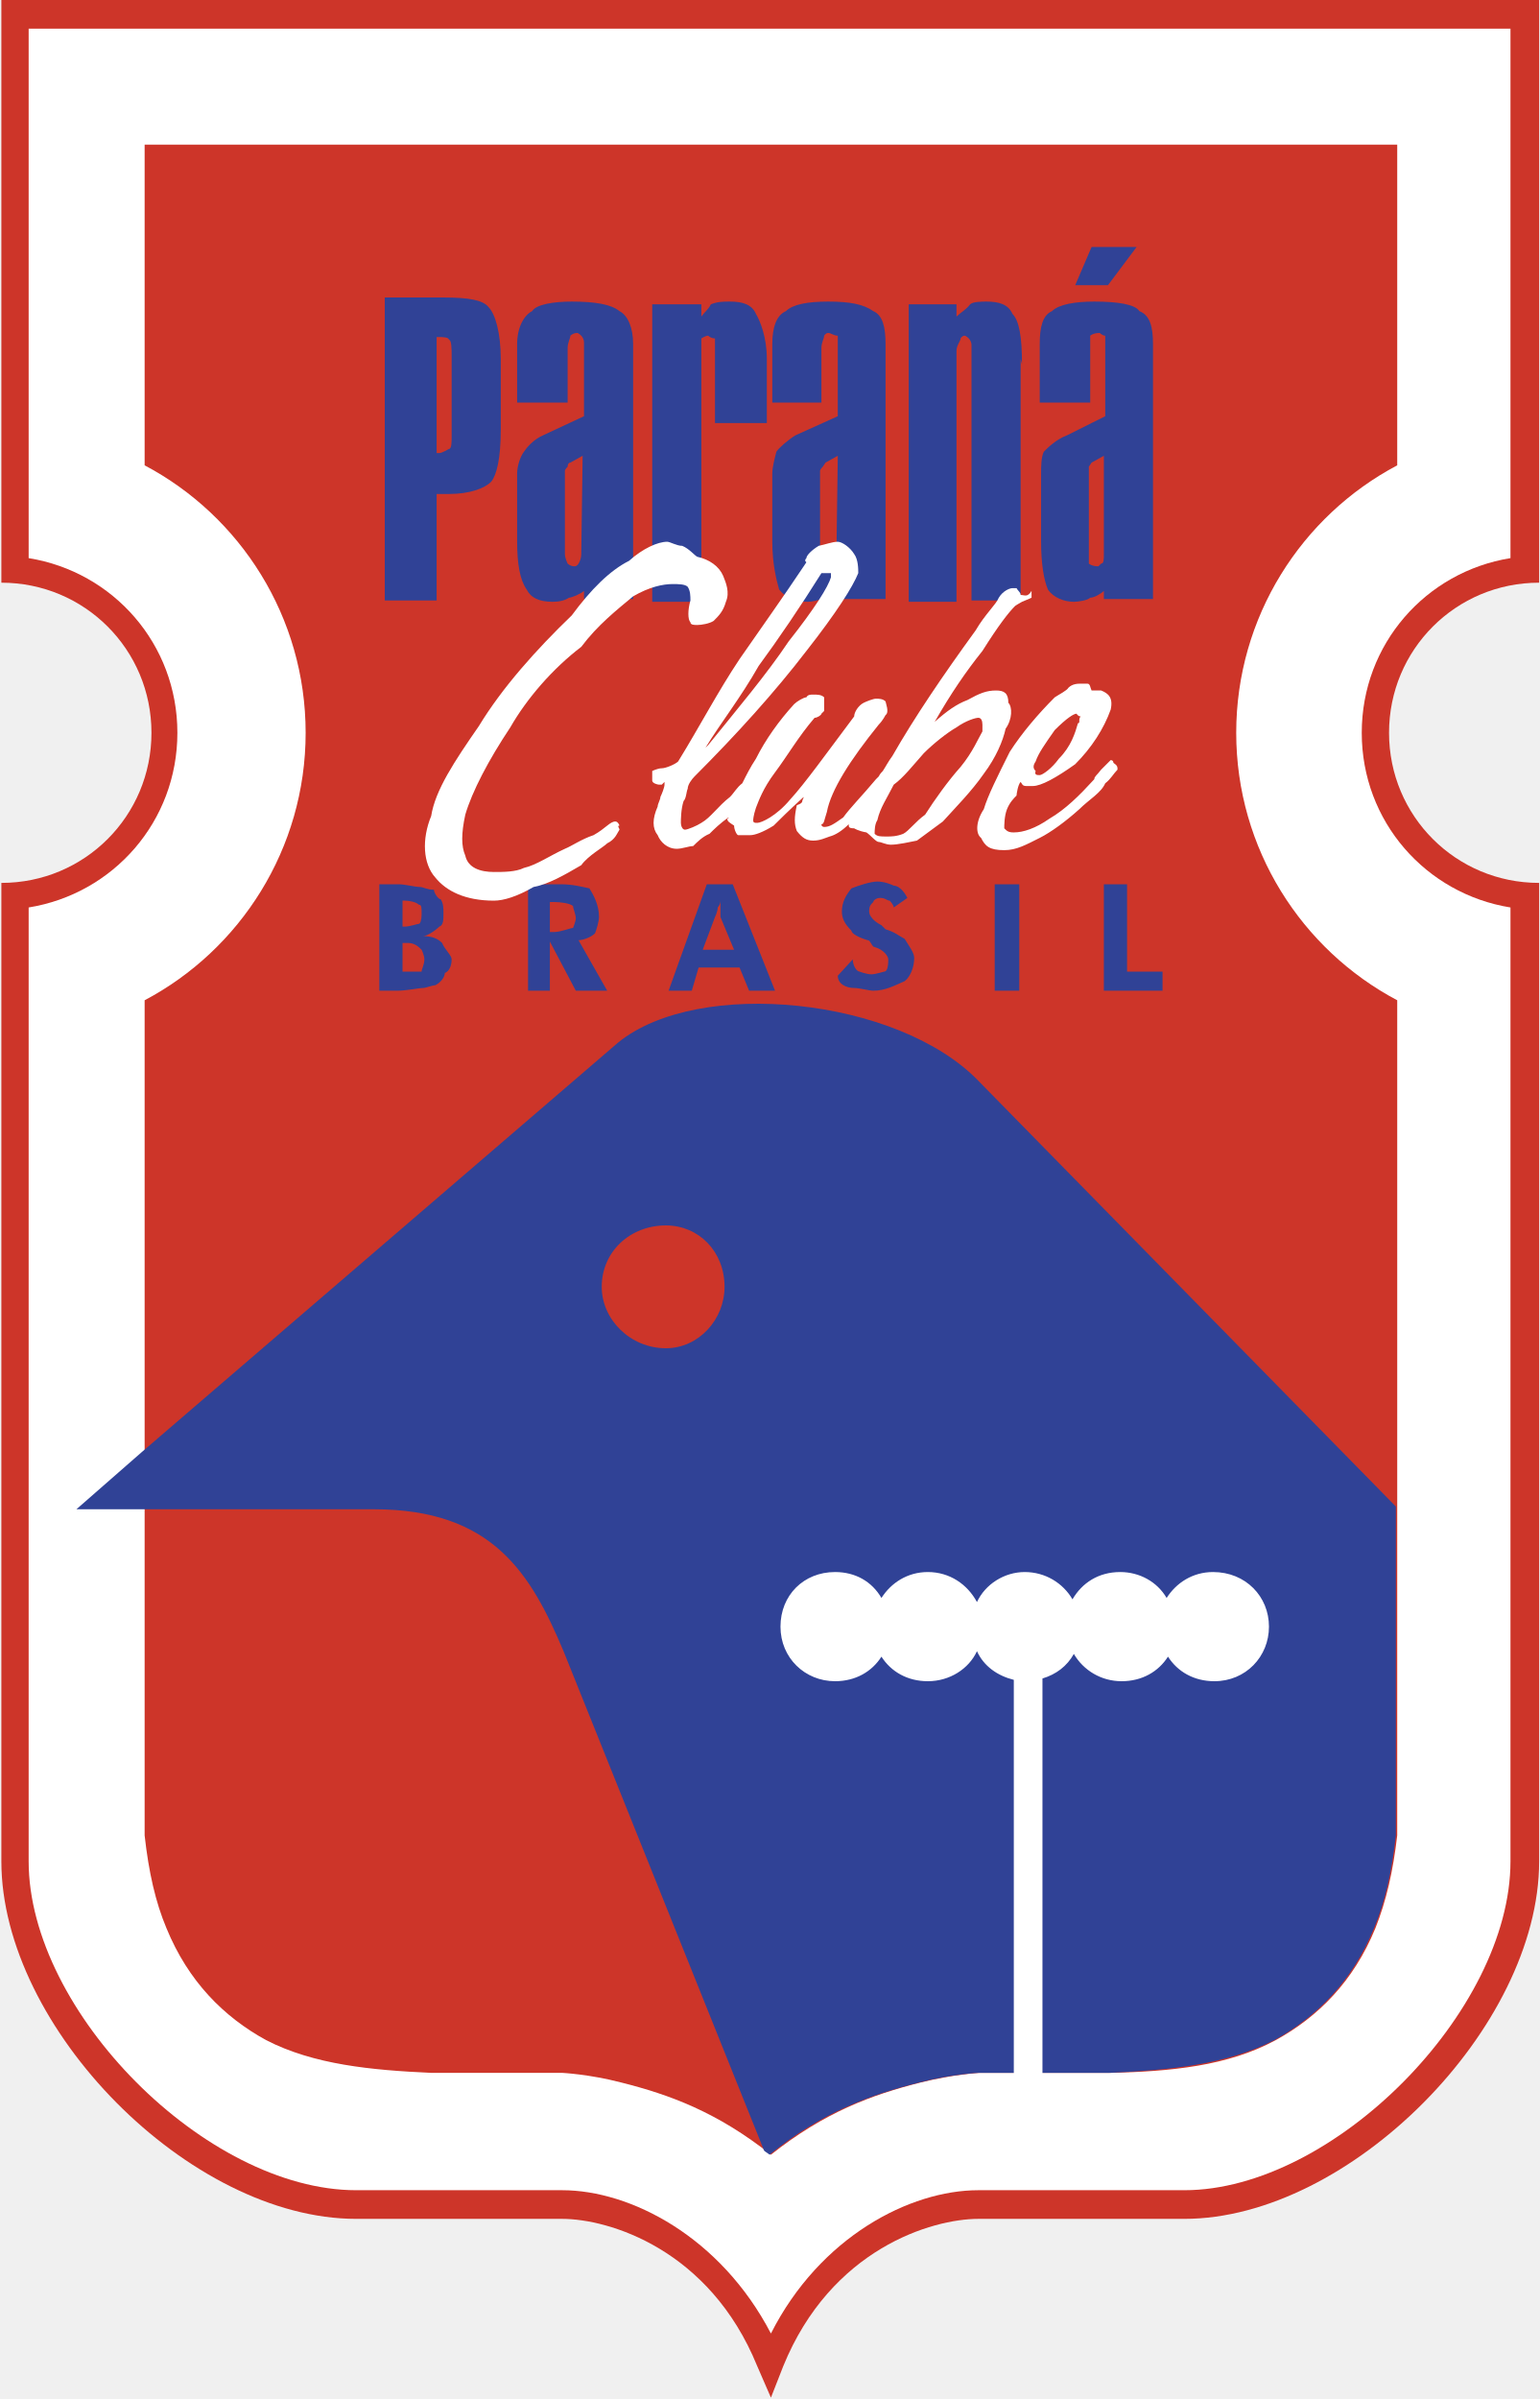
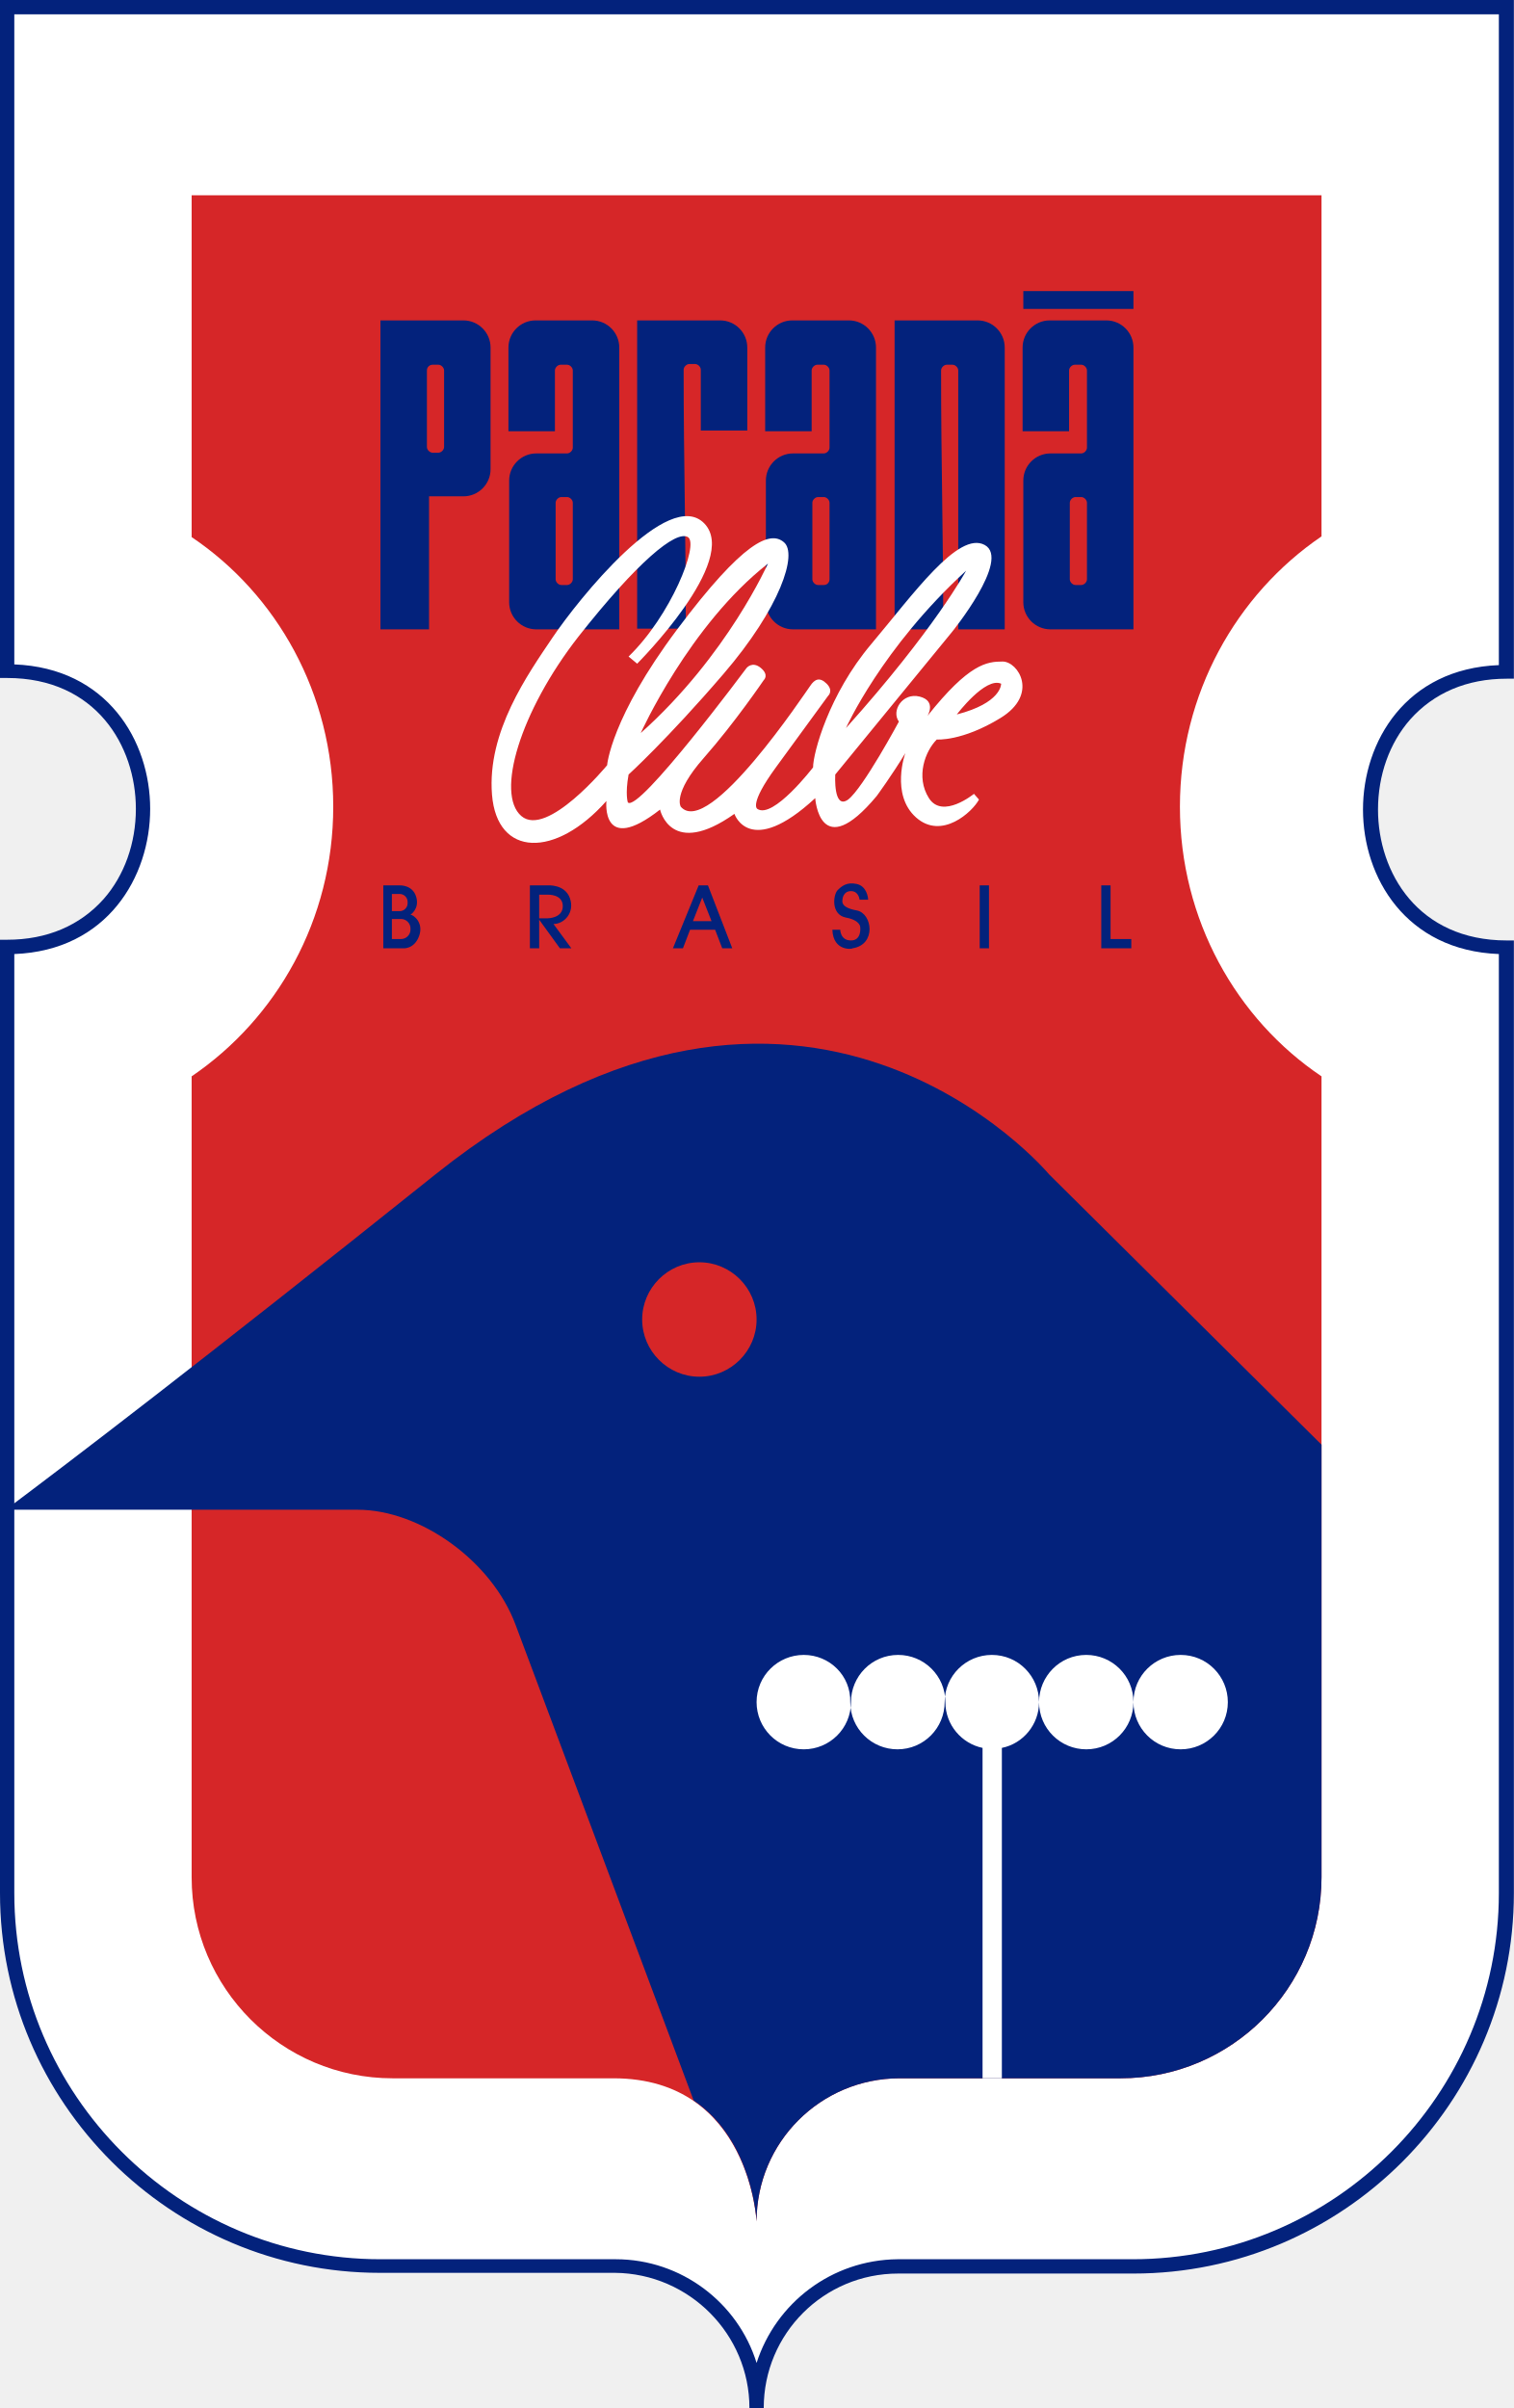
- <svg xmlns="http://www.w3.org/2000/svg" viewBox="-418 618 112.8 175.8">
-   <path fill="#CD3529" d="M-418 793.8zM-305.2 618v42.7c-6.1 0-11 4.9-11 11s4.9 11 11 11v71.7c0 12.2-13.9 26.2-26 26.2h-15.1c-3.4 0-10.8 2.2-14.3 10.8l-.9 2.3-1-2.3c-3.5-8.6-10.9-10.8-14.3-10.8h-15.1c-12.2 0-26-14-26-26.2v-71.7c6.1 0 11-4.9 11-11s-4.9-11-11-11V618h112.7z" />
-   <path fill="#FFF" d="M-307.3 620.1v38.8c-6.2 1-10.9 6.3-10.9 12.8s4.7 11.8 10.9 12.8v69.9c0 11-13 24.1-23.9 24.1h-15.1c-5 0-11.6 3.4-15.2 10.5-3.7-7.1-10.3-10.5-15.3-10.5h-15.1c-11 0-24-13.1-24-24.1v-69.9c6.2-1 10.9-6.3 10.9-12.8s-4.7-11.8-10.9-12.8v-38.8h108.6z" />
-   <path fill="#CD3529" d="M-315.6 628.6v23.5c-7 3.7-11.8 11.1-11.8 19.6s4.8 15.9 11.8 19.6v61.2c-.3 2.6-.8 4.8-1.6 6.8-1.6 3.9-4.2 6.5-7.3 8.2-3.5 1.9-7.7 2.3-12.1 2.4h-9.6s-1.9.1-4.3.7c-3.6.9-7.1 2.2-11 5.3-3.9-3.1-7.4-4.4-11-5.3-2.3-.6-4.3-.7-4.3-.7h-9.6c-4.4-.2-8.6-.6-12.1-2.4-3.1-1.7-5.7-4.3-7.3-8.2-.8-1.9-1.3-4.1-1.6-6.8v-61.2c7-3.7 11.8-11.1 11.8-19.6s-4.8-15.9-11.8-19.6v-23.5h91.8z" />
-   <path fill="#304296" d="M-375.3 651.4l-.9.5c-.2 0-.2.3-.2.3s-.2.2-.2.3v6.1c0 .3.2.7.2.7s.2.2.5.2c.2 0 .3-.2.3-.2s.2-.3.2-.7l.1-7.2zm3.7-8.2v18.7h-3.6v-.6c-.2.2-.9.5-1.1.5-.3.2-.7.3-1.2.3-1 0-1.6-.3-1.9-.9-.5-.7-.7-1.9-.7-3.5v-5c0-.5.2-1.2.5-1.6.2-.3.7-.9 1.4-1.2l3-1.4v-5.4c0-.3-.2-.5-.2-.5s-.2-.2-.3-.2c-.3 0-.5.2-.5.2 0 .2-.2.5-.2.9v4h-3.7v-4.3c0-1.2.5-2.1 1.1-2.4.3-.5 1.6-.7 2.9-.7 1.7 0 2.9.2 3.5.7.6.3 1 1.2 1 2.4zm9.8 1.1v4.7h-3.8v-6.2c-.3 0-.5-.2-.5-.2-.2 0-.5.2-.5.2v19.3h-3.6v-21.8h3.6v.9c.2-.3.5-.5.7-.9.5-.2.9-.2 1.4-.2.9 0 1.6.2 1.9.9.3.5.8 1.7.8 3.3zm5.2 7.1l-.9.5-.2.3s-.2.2-.2.3v6.1c0 .3.2.7.2.7s.2.2.3.2c.2 0 .4-.2.4-.2.3 0 .3-.3.3-.7l.1-7.2zm3.5-8.2v18.7h-3.5v-.6c-.3.2-.7.5-1 .5-.4.2-.9.3-1.2.3-1 0-1.6-.3-2.1-.9-.2-.7-.5-1.9-.5-3.5v-5c0-.5.2-1.2.3-1.6.2-.3.9-.9 1.4-1.2l3.1-1.4v-5.9c-.3 0-.5-.2-.7-.2s-.3.2-.3.2c0 .2-.2.5-.2.9v4h-3.6v-4.3c0-1.2.3-2.1 1-2.4.5-.5 1.6-.7 3.1-.7 1.6 0 2.6.2 3.3.7.7.3.9 1.2.9 2.4zm9.9 1.1V662h-3.6v-18.7c0-.3-.2-.5-.2-.5s-.2-.2-.3-.2c-.2 0-.3.2-.3.2 0 .2-.3.5-.3.9v18.4h-3.5v-21.8h3.5v.9c.3-.3.7-.5 1-.9.2-.2.9-.2 1.2-.2.9 0 1.6.2 1.9.9.5.5.7 1.7.7 3.7l-.1-.4zm6.1 7.1l-.9.5-.2.3v7.1s.2.2.7.2l.2-.2c.2 0 .2-.3.2-.7v-7.2zm3.6-8.2v18.7h-3.6v-.6c-.2.2-.7.5-1 .5-.2.2-.9.3-1.2.3-.7 0-1.5-.3-1.9-.9-.3-.7-.5-1.9-.5-3.5v-5c0-.5 0-1.2.2-1.6.3-.3.9-.9 1.7-1.2l2.8-1.4v-5.9c-.2 0-.4-.2-.4-.2-.5 0-.7.2-.7.2v4.9h-3.7v-4.3c0-1.2.2-2.1.9-2.4.5-.5 1.7-.7 3.1-.7 1.7 0 3 .2 3.3.7.8.3 1 1.2 1 2.4zm-4.5-7.1h3.3l-2.1 2.8h-2.4l1.2-2.8zm-8.3 61.1c-5.9-6.1-20.5-7.6-26.4-2.8l-34.9 30-4.8 4.2h21.8c8.7 0 11.5 4.7 13.9 10.4l14.7 36.6c.1.1.3.2.4.3 3.8-3.1 7.4-4.4 11-5.3 2.3-.6 4.3-.7 4.3-.7h9.6c4.4-.2 8.6-.6 12.1-2.4 3.1-1.7 5.7-4.3 7.3-8.2.8-1.9 1.3-4.1 1.6-6.8v-24.1l-30.6-31.2zm-22.9 19.6c-2.6 0-4.7-2.1-4.7-4.5 0-2.6 2.1-4.5 4.7-4.5 2.4 0 4.3 1.9 4.3 4.5 0 2.4-1.9 4.5-4.3 4.5zm-16.8-74.1v8.5h.2c.2 0 .7-.3.7-.3.2 0 .2-.5.2-.9v-5.9c0-.5 0-1.2-.2-1.2 0-.2-.5-.2-.7-.2h-.2zm-3.8-2.9h4.3c1.9 0 2.9.2 3.3.7.5.5.9 1.9.9 3.8v5.2c0 2.1-.3 3.3-.7 3.8-.5.5-1.6.9-3.1.9h-.9v7.8h-3.8v-22.2zm1.3 49.4h1.4c0-.2.2-.5.2-.9 0-.3-.2-.7-.2-.7-.2-.2-.5-.5-1-.5h-.4v2.1zm0-3.3h.2c.3 0 .9-.2 1-.2.1 0 .2-.3.2-.7 0-.5 0-.7-.2-.7-.2-.2-.7-.3-1-.3h-.2v1.9zm-1.7 4.7v-7.8h1.4c.5 0 1.2.2 1.6.2.2 0 .5.2 1 .2 0 .2.3.7.5.7.2.3.2.7.2 1 0 .5 0 .9-.3 1-.3.3-.9.7-1.2.7.7 0 1.1.2 1.4.5.2.5.7.9.7 1.2 0 .5-.2.9-.5 1 0 .3-.3.7-.7.9-.2 0-.7.2-.9.2-.3 0-1.2.2-1.9.2h-1.3zm16.7 0h-2.3l-1.9-3.6v3.6h-1.6v-7.8h2.4c.9 0 1.6.2 2.1.3.3.5.7 1.2.7 2.1 0 .3-.2 1-.3 1.2-.3.3-.9.5-1.2.5l2.1 3.7zm-4.2-4.3h.3c.5 0 1.2-.3 1.4-.3 0 0 .2-.5.2-.7 0-.3-.2-.7-.2-.9-.2-.2-.9-.3-1.4-.3h-.3v2.2zm13.5 1.3l-1-2.4V684c0 .3-.2.5-.2.5 0 .3-.2.7-.2.7l-.9 2.4h2.3zm-4.8 3l2.8-7.8h1.9l3.1 7.8h-1.9l-.7-1.7h-3l-.5 1.7h-1.7zm12.4-1.1l1.1-1.2c0 .5.3.9.5.9 0 0 .5.2.9.2.2 0 .9-.2.9-.2.2 0 .3-.3.3-.9 0-.2-.3-.7-1-.9-.2 0-.3-.5-.5-.5-.7-.2-1.2-.5-1.2-.7-.5-.5-.7-.9-.7-1.4 0-.7.3-1.2.7-1.7.5-.2 1.4-.5 1.9-.5s1 .2 1.2.3c.3 0 .7.3 1 .9l-1 .7c0-.2-.3-.5-.3-.5-.2 0-.3-.2-.7-.2-.3 0-.5.2-.5.3-.2.2-.3.3-.3.7 0 .3.3.7.9 1l.3.3c.7.2 1 .5 1.4.7.3.5.7 1 .7 1.4 0 .7-.3 1.4-.7 1.7-.7.3-1.4.7-2.3.7-.3 0-1-.2-1.4-.2-.6 0-1.2-.3-1.2-.9zm11.5 1.1v-7.8h1.8v7.8h-1.8zm8 0v-7.8h1.7v6.4h2.6v1.4h-4.3z" />
-   <path fill="#FFF" d="M-343.2 675.3c-.2.2-.3.9-.3 1-.2.2-.5.5-.7 1-.2.5-.2 1.2-.2 1.4.2.2.3.3.7.3.7 0 1.6-.3 2.6-1 1.2-.7 2.2-1.7 3.3-2.9 0-.2.2-.3.5-.7l.7-.7s.2 0 .2.2c.3.2.3.3.3.5-.3.3-.5.7-.9 1-.3.7-1.2 1.2-1.9 1.9-1 .9-2.1 1.7-2.9 2.1-1 .5-1.7.9-2.6.9-1.1 0-1.4-.3-1.7-.9-.4-.3-.4-1.2.2-2.1.3-1 1-2.4 1.9-4.2.9-1.4 2.1-2.8 3.3-4 .3-.2.9-.5 1-.7.3-.3.7-.3.9-.3h.5c.2 0 .2.3.3.5h.7c.5.2.9.5.7 1.4-.5 1.4-1.4 2.8-2.6 4-1.4 1-2.5 1.6-3.1 1.6h-.5c-.3 0-.3-.2-.4-.3zm1.4-.5c.2 0 .9-.5 1.4-1.2.9-.9 1.2-1.9 1.4-2.6.2 0 0-.3.2-.5-.2 0-.3-.2-.3-.2-.2 0-.7.3-1.6 1.2-.7 1-1.2 1.7-1.4 2.3-.2.3-.2.5 0 .7-.1.3.1.3.3.3zm-1.4-13.2c0-.2-.2-.3-.3-.5h-.3c-.2 0-.7.2-1 .7-.2.5-1 1.2-1.7 2.4-2.4 3.3-4.5 6.4-6.1 9.2-.3.4-.5.8-.7 1.1-.1.1-.2.2-.3.4l-.2.2c-1 1.2-1.9 2.1-2.4 2.8-.7.5-1 .7-1.4.7 0 0-.2 0-.2-.2.2 0 .2-.3.4-.9.3-1.6 1.7-3.8 3.8-6.4.3-.3.5-.7.5-.7.3-.2 0-.9 0-1-.2-.2-.5-.2-.7-.2s-.7.2-.9.3c-.4.2-.7.7-.7 1-2.1 2.8-3.6 4.9-4.7 6.1-1 1.2-2.1 1.7-2.4 1.7-.2 0-.3 0-.3-.2 0 0 0-.3.2-.9.2-.5.5-1.4 1.4-2.6s1.7-2.6 2.9-4c.2 0 .5-.2.5-.3l.2-.2v-1c-.2-.2-.5-.2-.8-.2-.2 0-.4 0-.5.2-.2 0-.7.3-.9.5-1.1 1.2-2.1 2.6-2.8 4-.4.6-.7 1.2-1 1.8-.4.3-.6.7-.9 1-.9.7-1.4 1.5-2.1 1.9-.3.2-1 .5-1.2.5-.2 0-.3-.3-.3-.5s0-1 .2-1.6c.2-.2.2-.7.3-.9 0-.3.3-.7.5-.9 3.1-3.1 5.9-6.2 8.2-9.2 2.2-2.8 3.4-4.7 3.8-5.7 0-.3 0-1-.3-1.4-.3-.5-.9-.9-1.2-.9-.4 0-.9.2-1.4.3-.5.3-.9.7-.9.9-.2.2 0 .3 0 .3l-.2.3c-1.4 2.1-3.1 4.5-4.7 6.8-1.6 2.4-2.9 4.9-4.5 7.5-.2.2-.9.5-1.2.5s-.7.2-.7.2v.7c0 .2.4.3.5.3h.2l.2-.2v.2c0 .2-.2.7-.3.9 0 .2-.2.5-.2.7-.4.9-.4 1.6 0 2.1.2.5.7 1 1.4 1 .4 0 .9-.2 1.2-.2.3-.3.7-.7 1.2-.9.3-.3.8-.8 1.4-1.2 0 0 0 .1-.1.1 0 .2.2.3.5.5 0 .3.2.7.3.7h.9c.3 0 .9-.2 1.7-.7.3-.3 1.2-1.2 2.2-2.1 0 .1-.1.2-.1.3 0 .2-.4.3-.4.3-.2.9-.2 1.4 0 1.9.4.5.7.7 1.2.7s.9-.2 1.2-.3c.4-.1.9-.4 1.4-.9 0 .2 0 .3.4.3 0 0 .3.2.9.3.3.2.7.7.9.7.2 0 .5.2.9.2.5 0 1.4-.2 1.9-.3.7-.5 1.2-.9 1.9-1.4.9-1 2.1-2.2 3-3.5.9-1.2 1.4-2.4 1.6-3.3.5-.7.5-1.6.2-1.9 0-.7-.3-.9-.9-.9-.7 0-1.2.2-2.1.7-.8.3-1.5.8-2.4 1.6 1.2-2.1 2.3-3.7 3.5-5.2 1.2-1.9 1.9-2.8 2.4-3.3 0 0 .3-.2.5-.3.5-.2.7-.3.7-.3v-.5c-.3.5-.5.3-.8.3zm-19.2 5.2c1.4-1.9 3.1-4.4 4.6-6.8h.7v.3c-.2.7-1.2 2.3-3.1 4.7-1.6 2.4-3.8 5-5.9 7.6l-.2.2c1.1-1.8 2.6-3.7 3.9-6zm16.1 3.8c.2 0 .3.2.3.5v.5c-.3.5-.7 1.5-1.6 2.6-.9 1-1.9 2.4-2.6 3.5-.7.5-1.2 1.2-1.6 1.4-.5.2-.9.2-1.2.2-.5 0-.7 0-.9-.2 0-.2 0-.7.2-1 .2-.9.7-1.6 1.2-2.6.7-.5 1.4-1.4 2.2-2.3.7-.7 1.7-1.5 2.4-1.9.7-.5 1.4-.7 1.6-.7zm-20.6-11.8c.9.2 1.6.7 1.9 1.4.2.5.5 1.2.2 1.9-.2.7-.5 1-.9 1.4-.3.2-.9.3-1.2.3-.2 0-.5 0-.5-.2-.2-.2-.2-.9 0-1.6 0-.3 0-.7-.2-1-.2-.2-.7-.2-1.1-.2-.7 0-1.7.2-2.9.9-1.2 1-2.6 2.1-3.8 3.7-2.1 1.6-4 3.8-5.2 5.9-1.6 2.4-2.8 4.7-3.3 6.4-.3 1.4-.3 2.3 0 3 .2.9 1.1 1.2 2.1 1.2.7 0 1.6 0 2.2-.3.9-.2 1.9-.9 3-1.4.5-.2 1.2-.7 2.1-1 .9-.5 1.2-1 1.6-1 .2 0 .3.3.3.3-.2 0 0 .2 0 .3-.2.3-.3.7-.9 1-.3.3-1.4.9-1.9 1.6-1.2.7-2.4 1.4-3.5 1.6-1.2.7-2.2 1-2.9 1-2.1 0-3.5-.7-4.3-1.7-.9-1-1-2.8-.3-4.5.3-1.9 1.7-4 3.5-6.6 1.7-2.8 4.2-5.6 6.8-8.1 1.4-1.9 2.8-3.3 4.2-4 1-.9 2.1-1.4 2.8-1.4.2 0 .7.3 1.1.3.5.2.9.7 1.1.8zm41.9 78.4c0 2.2-1.7 4-4 4-1.5 0-2.7-.7-3.4-1.8-.7 1.1-1.9 1.8-3.4 1.8s-2.8-.8-3.5-2c-.5.9-1.3 1.5-2.3 1.8v30.4h-2.1v-30.3c-1.2-.3-2.2-1-2.7-2.1-.6 1.3-2 2.2-3.6 2.2-1.5 0-2.7-.7-3.4-1.8-.7 1.1-1.9 1.8-3.4 1.8-2.2 0-4-1.7-4-4s1.7-4 4-4c1.5 0 2.7.7 3.4 1.9.7-1.1 1.9-1.9 3.4-1.9 1.6 0 2.9.9 3.6 2.2.6-1.3 2-2.2 3.5-2.2s2.8.8 3.5 2c.7-1.2 1.9-2 3.5-2 1.4 0 2.7.7 3.4 1.9.7-1.1 1.9-1.9 3.4-1.9 2.4 0 4.1 1.8 4.1 4z" />
+ <svg xmlns="http://www.w3.org/2000/svg" width="211.7" height="336.7" viewBox="0 0 211.7 336.7">
+   <path fill-rule="evenodd" clip-rule="evenodd" fill="#FFF" d="M1 1h209.7v92.9c-25.3 0-25.3 38.5 0 38.5v132.2c0 28.7-23.5 52.2-52.2 52.2h-32.9c-10.9.1-19.7 8.9-19.7 19.9 0-10.9-8.8-19.8-19.7-19.9H53.3C24.5 316.8 1 293.4 1 264.7V132.4c25.3 0 25.3-38.5 0-38.5V1z" />
+   <path fill="#03227C" d="M106.8 336.7h-2c0-10.3-8.4-18.8-18.8-18.9H53.1C23.9 317.8 0 294 0 264.7V131.4h1c5.6 0 10.2-2 13.5-5.7 2.9-3.3 4.5-7.8 4.5-12.6 0-8.8-5.6-18.3-18-18.3H0V0h211.7v94.9h-1c-5.6 0-10.2 2-13.5 5.7-2.9 3.3-4.5 7.8-4.5 12.6 0 8.8 5.6 18.3 18 18.3h1v133.2c0 29.3-23.9 53.2-53.2 53.2h-32.9c-10.4 0-18.8 8.4-18.8 18.8zM2 133.4v131.3c0 28.2 23 51.2 51.2 51.2h32.9c9.2 0 17.1 6.1 19.7 14.5 2.7-8.4 10.5-14.4 19.7-14.5h32.9c28.2 0 51.2-23 51.2-51.2V133.4c-13-.5-19-10.7-19-20.2s6-19.7 19-20.2V2H2v90.9c13 .5 19 10.7 19 20.2s-6 19.8-19 20.3" />
+   <path fill-rule="evenodd" clip-rule="evenodd" fill="#D62628" d="M26.8 27.3h158V75c-11.9 8.1-19.8 22-19.8 37.8 0 15.8 7.9 29.7 19.8 37.7v112c0 15.5-12.6 28.1-28.1 28.1h-30.9c-11.1 0-20 9-20 20 0 .4-.8-20-20-20H54.9c-15.5 0-28.1-12.6-28.1-28.1v-112c11.9-8.1 19.8-21.9 19.8-37.7 0-15.8-7.9-29.7-19.8-37.7V27.3z" />
+   <path fill-rule="evenodd" clip-rule="evenodd" fill="#03227C" d="M53.2 44.8h11.6c2.1 0 3.8 1.7 3.8 3.8v17c0 2.1-1.7 3.8-3.8 3.8H60V88h-6.8V44.8zM86.6 88H75c-2.1 0-3.8-1.7-3.8-3.8v-17c0-2.1 1.7-3.8 3.8-3.8h4.3c.4 0 .8-.4.8-.8V51.8c0-.4-.4-.8-.8-.8h-.9c-.4 0-.8.4-.8.8v8.5h-6.5V48.6c0-2.1 1.7-3.8 3.8-3.8h7.9c2.1 0 3.8 1.7 3.8 3.8V88zm71.9 0h-11.6c-2.1 0-3.8-1.7-3.8-3.8v-17c0-2.1 1.7-3.8 3.8-3.8h4.3c.4 0 .8-.4.8-.8V51.8c0-.4-.4-.8-.8-.8h-.9c-.4 0-.8.4-.8.8v8.5H143V48.6c0-2.1 1.7-3.8 3.8-3.8h7.9c2.1 0 3.8 1.7 3.8 3.8V88zm0-47.3h-15.4v2.5h15.4v-2.5zm-7.3 41.1h-.8c-.4 0-.8-.4-.8-.8V70.3c0-.4.4-.8.8-.8h.8c.4 0 .8.4.8.8V81c0 .4-.4.8-.8.8m-26.1-37h11.6c2.1 0 3.8 1.7 3.8 3.8V88H134V51.8c0-.4-.4-.8-.8-.8h-.8c-.4 0-.8.4-.8.8 0 13.2.3 22.1.3 36.2h-6.8V44.8zM122.5 88h-11.6c-2.1 0-3.8-1.7-3.8-3.8v-17c0-2.1 1.7-3.8 3.8-3.8h4.3c.4 0 .8-.4.8-.8V51.8c0-.4-.4-.8-.8-.8h-.9c-.4 0-.8.4-.8.8v8.5H107V48.6c0-2.1 1.7-3.8 3.8-3.8h7.9c2.1 0 3.8 1.7 3.8 3.8V88zm-7.3-6.2h-.8c-.4 0-.8-.4-.8-.8V70.3c0-.4.4-.8.8-.8h.8c.4 0 .8.4.8.8V81c0 .4-.3.8-.8.8m-26.1-37h11.6c2.1 0 3.8 1.7 3.8 3.8v11.6H98v-8.5c0-.4-.4-.8-.8-.8h-.8c-.4 0-.8.4-.8.8 0 13.2.3 22.1.3 36.2h-6.8V44.8zm-9.8 37h-.8c-.4 0-.8-.4-.8-.8V70.3c0-.4.4-.8.8-.8h.8c.4 0 .8.4.8.8V81c0 .4-.4.8-.8.8M60.5 51h.8c.4 0 .8.4.8.8v10.7c0 .4-.4.8-.8.8h-.8c-.4 0-.8-.4-.8-.8V51.8c0-.5.4-.8.8-.8m124.3 151l-38.1-37.8s-34.3-41.1-85.8 0c-33 26.4-51.3 40.3-60.1 46.9H50c8.8 0 18.8 7.2 22.1 16.1L97 293.7c8.4 5.7 8.8 17.2 8.8 16.9 0-11.1 9-20 20-20h30.9c15.5 0 28.1-12.6 28.1-28.1V202zm-87-25.5c4.4 0 8 3.6 8 8s-3.6 8-8 8-8-3.6-8-8 3.6-8 8-8" />
+   <path fill-rule="evenodd" clip-rule="evenodd" fill="#FFF" d="M87.9 91.8l1.2 1s14.4-14.4 9.4-19.6c-5-5.2-17.7 10.7-21.2 15.9-3.5 5.2-9.2 13.2-8.5 22 .7 8.8 8.9 8.9 16 .9 0 0-.8 7.7 7.5 1.2 0 0 1.5 6.9 10.4.6 0 0 2.1 6.3 11.3-2.2 0 0 .6 9.3 8.6-.3 0 0 2.2-3 4-6 0 0-2.1 5.8 1.5 9s7.9-.8 8.8-2.5l-.7-.8s-4.4 3.6-6.3.6c-1.9-3-.5-6.6 1.1-8.2 0 0 3.5.3 8.9-3s2.5-7.9.3-7.9-4.7.3-10.5 7.6c0 0 1.3-2.1-1.1-2.7-2.4-.6-4 2-2.9 3.5 0 0-5 9.3-7.1 10.9-2.1 1.5-1.8-3.5-1.8-3.5l16.3-19.9s8.3-10.2 4.6-12.2c-3.7-2-10 6.9-15.9 13.9s-8.1 15.2-8.1 17.2c0 0-5.6 7.3-7.8 5.8 0 0-1.2-.6 2.6-5.8l7.3-10s.8-.7-.2-1.7-1.7-.6-2.3.3c-.6.8-14.2 21.4-18.1 16.9 0 0-1.2-1.8 3.2-6.8s8.4-10.9 8.4-10.9.8-.7-.4-1.7c-1.2-1-2 0-2 0s-15.1 20.3-16.6 18.8c0 0-.4-1.1.1-3.9 0 0 5.4-4.9 13.3-14.1s10.4-16.8 8.4-18.4c-1.9-1.6-5.6-.2-14.9 12.2-9.3 12.4-9.8 19-9.8 19s-8.4 10.2-12 7.1-.2-14.6 8-25.1c8.2-10.4 13.6-14.9 15.3-13.9 1.6 1-2.4 11-8.3 16.7m24.5 139.6c-3.6 0-6.6 2.9-6.6 6.6 0 3.6 2.9 6.6 6.6 6.6 3.6 0 6.6-2.9 6.6-6.6 0-3.6 2.9-6.6 6.6-6.6 3.6 0 6.6 2.9 6.6 6.6 0 3.2 2.3 5.8 5.2 6.4v46.2h2.7v-46.2c3-.6 5.2-3.3 5.2-6.4 0-3.6 2.9-6.6 6.6-6.6 3.6 0 6.6 2.9 6.6 6.6 0 3.6 2.9 6.6 6.6 6.6 3.6 0 6.6-2.9 6.6-6.6 0-3.6-2.9-6.6-6.6-6.6-3.6 0-6.6 2.9-6.6 6.6 0 3.6-2.9 6.6-6.6 6.6-3.6 0-6.6-2.9-6.6-6.6 0-3.6-2.9-6.6-6.6-6.6-3.6 0-6.6 2.9-6.6 6.6 0 3.6-2.9 6.6-6.6 6.6-3.6 0-6.6-2.9-6.6-6.6.1-3.7-2.9-6.6-6.5-6.6m21.4-131.5s4-5.3 6.2-4.3c0 .1 0 2.7-6.2 4.3m-15.5 1.9s5-11.2 16.8-22c0 0-4.4 8.2-16.8 22m-28.7.7s6.8-15.1 17.8-23.7c0-.1-5.6 12.8-17.8 23.7" />
+   <path fill-rule="evenodd" clip-rule="evenodd" fill="#03227C" d="M55.9 123.8h-2.3v8.8h2.7s1.6.2 2.3-1.7c.7-1.9-.8-3-1.2-3 0 0 1.3-.8.8-2.5s-2.3-1.6-2.3-1.6m98.1 0h1.3v7.5h2.9v1.3H154v-8.8zm-17 0h1.3v8.8H137v-8.8zm-20.6 6.2h1.1s0 1.5 1.5 1.5 1.3-1.8 1.3-1.8.1-1-2-1.4c-2.1-.4-1.8-3.1-1.2-3.8.6-.6 1.3-1.2 2.7-.9 1.4.3 1.6 1.9 1.6 2.2h-1.2s-.1-1.2-1.2-1.2c-1.1 0-1.2 1.1-1.2 1.3 0 .2-.2 1 2 1.4 2.2.4 2.8 4.8-.6 5.3.1.1-2.7.5-2.8-2.6m-22.3 2.6h1.4l1-2.6h3.5l1 2.6h1.4l-3.4-8.8h-1.3l-3.6 8.8zm2.8-3.8l1.3-3.3 1.3 3.3h-2.6zm-21.5 3.8h-1.3v-8.8h2.5s2.4-.2 3.1 1.8c.7 2-.8 3.6-2.3 3.6l2.5 3.4h-1.6l-2.9-4v4zm0-7.6v3.4h1.2s2.1 0 2.1-1.7-2.1-1.6-2.1-1.6h-1.2zm-20.6 0h1.1c.6 0 1.1.5 1.1 1.1v.2c0 .6-.5 1.1-1.1 1.1h-1.1V125zm0 3.5h1.3c.7 0 1.3.6 1.3 1.3v.2c0 .7-.6 1.3-1.3 1.3h-1.3v-2.8z" />
</svg>
